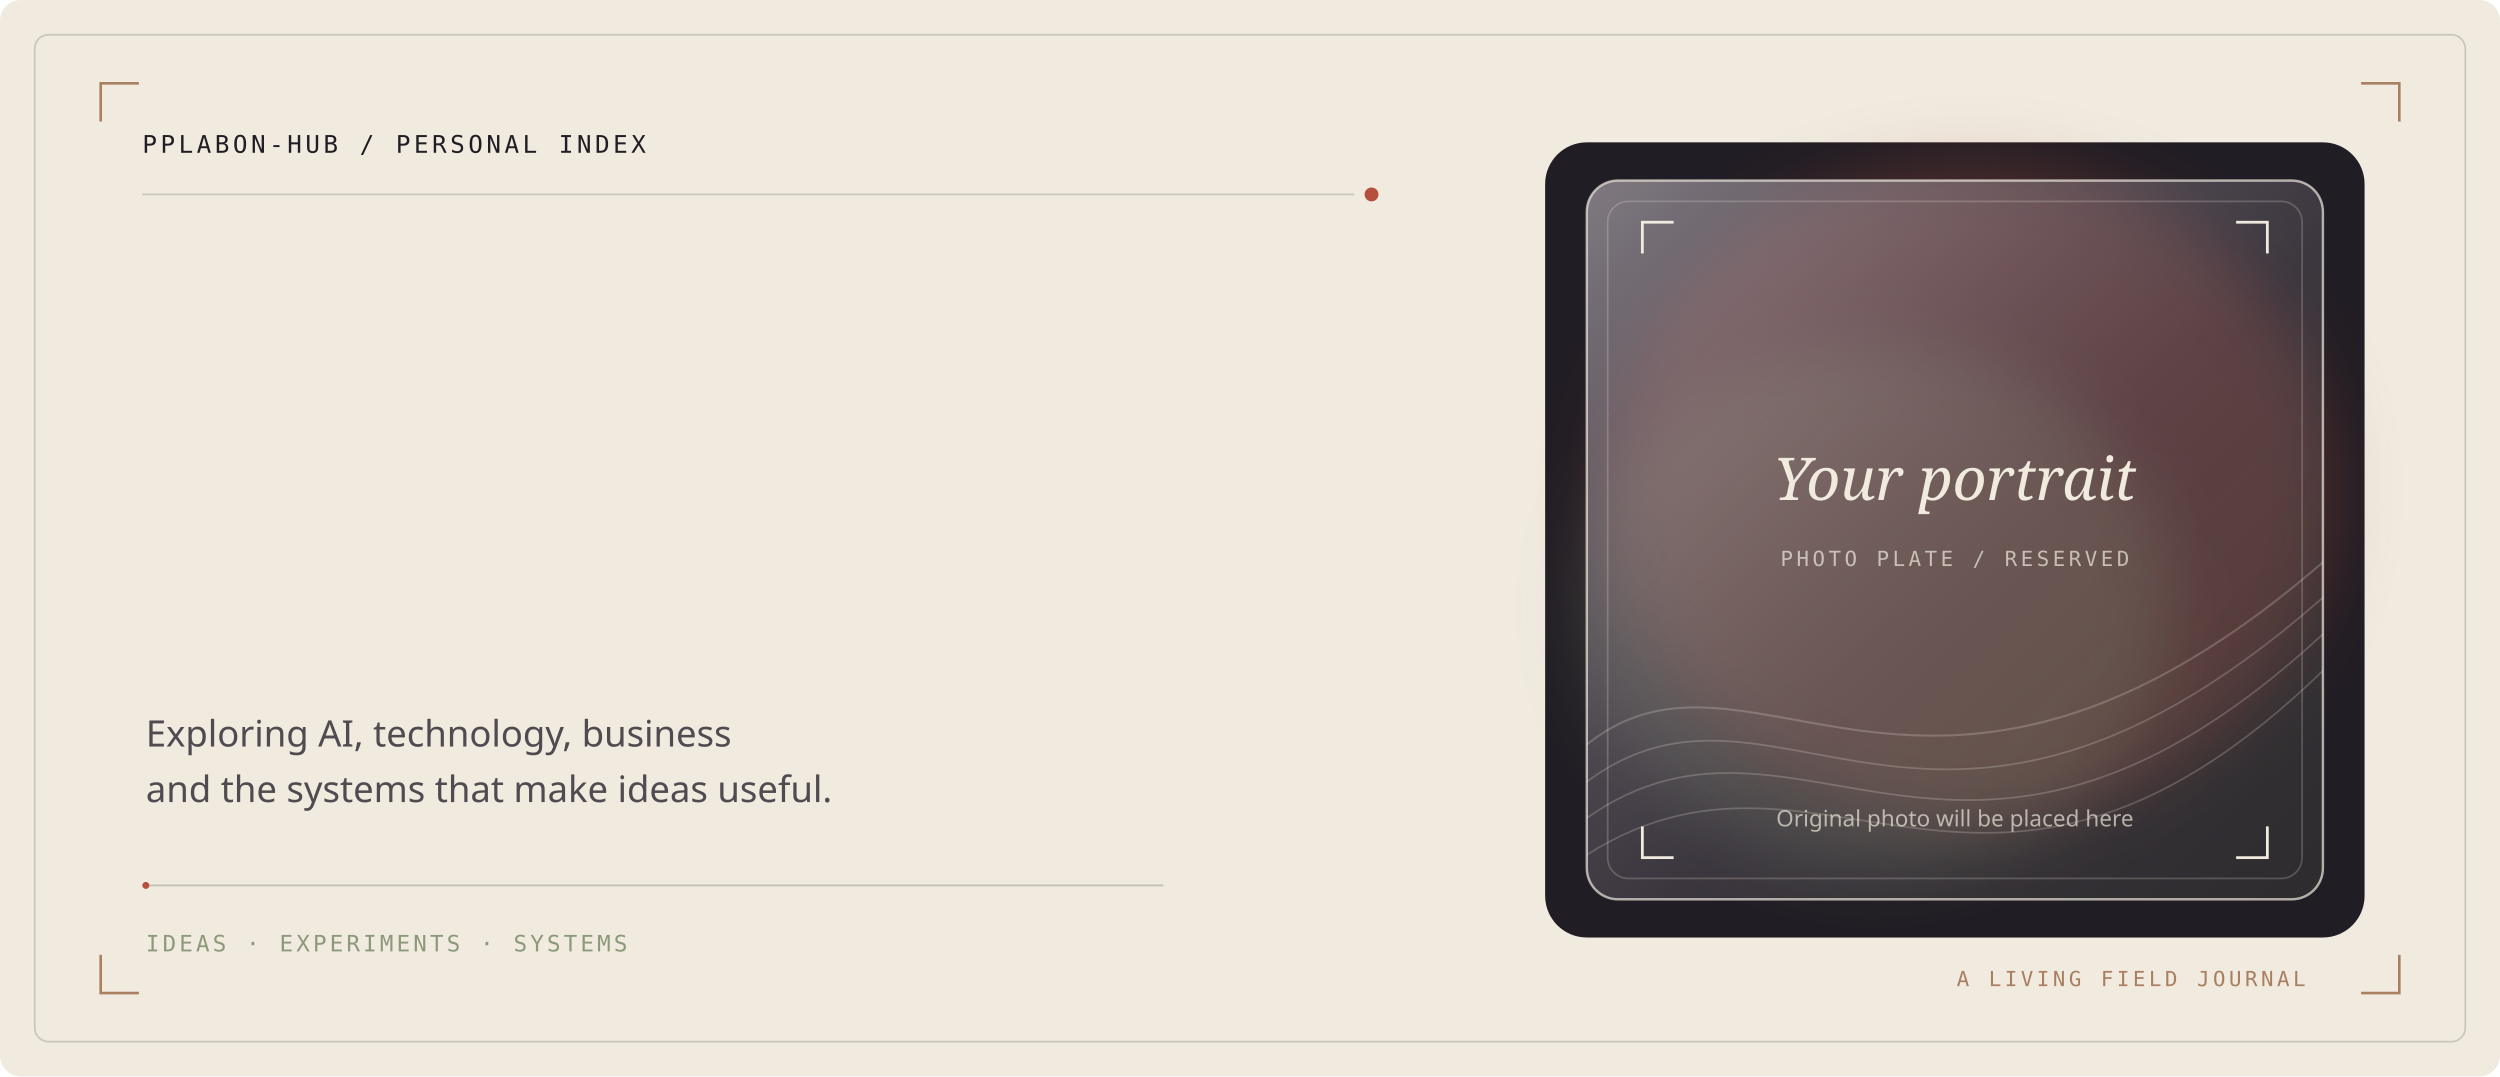
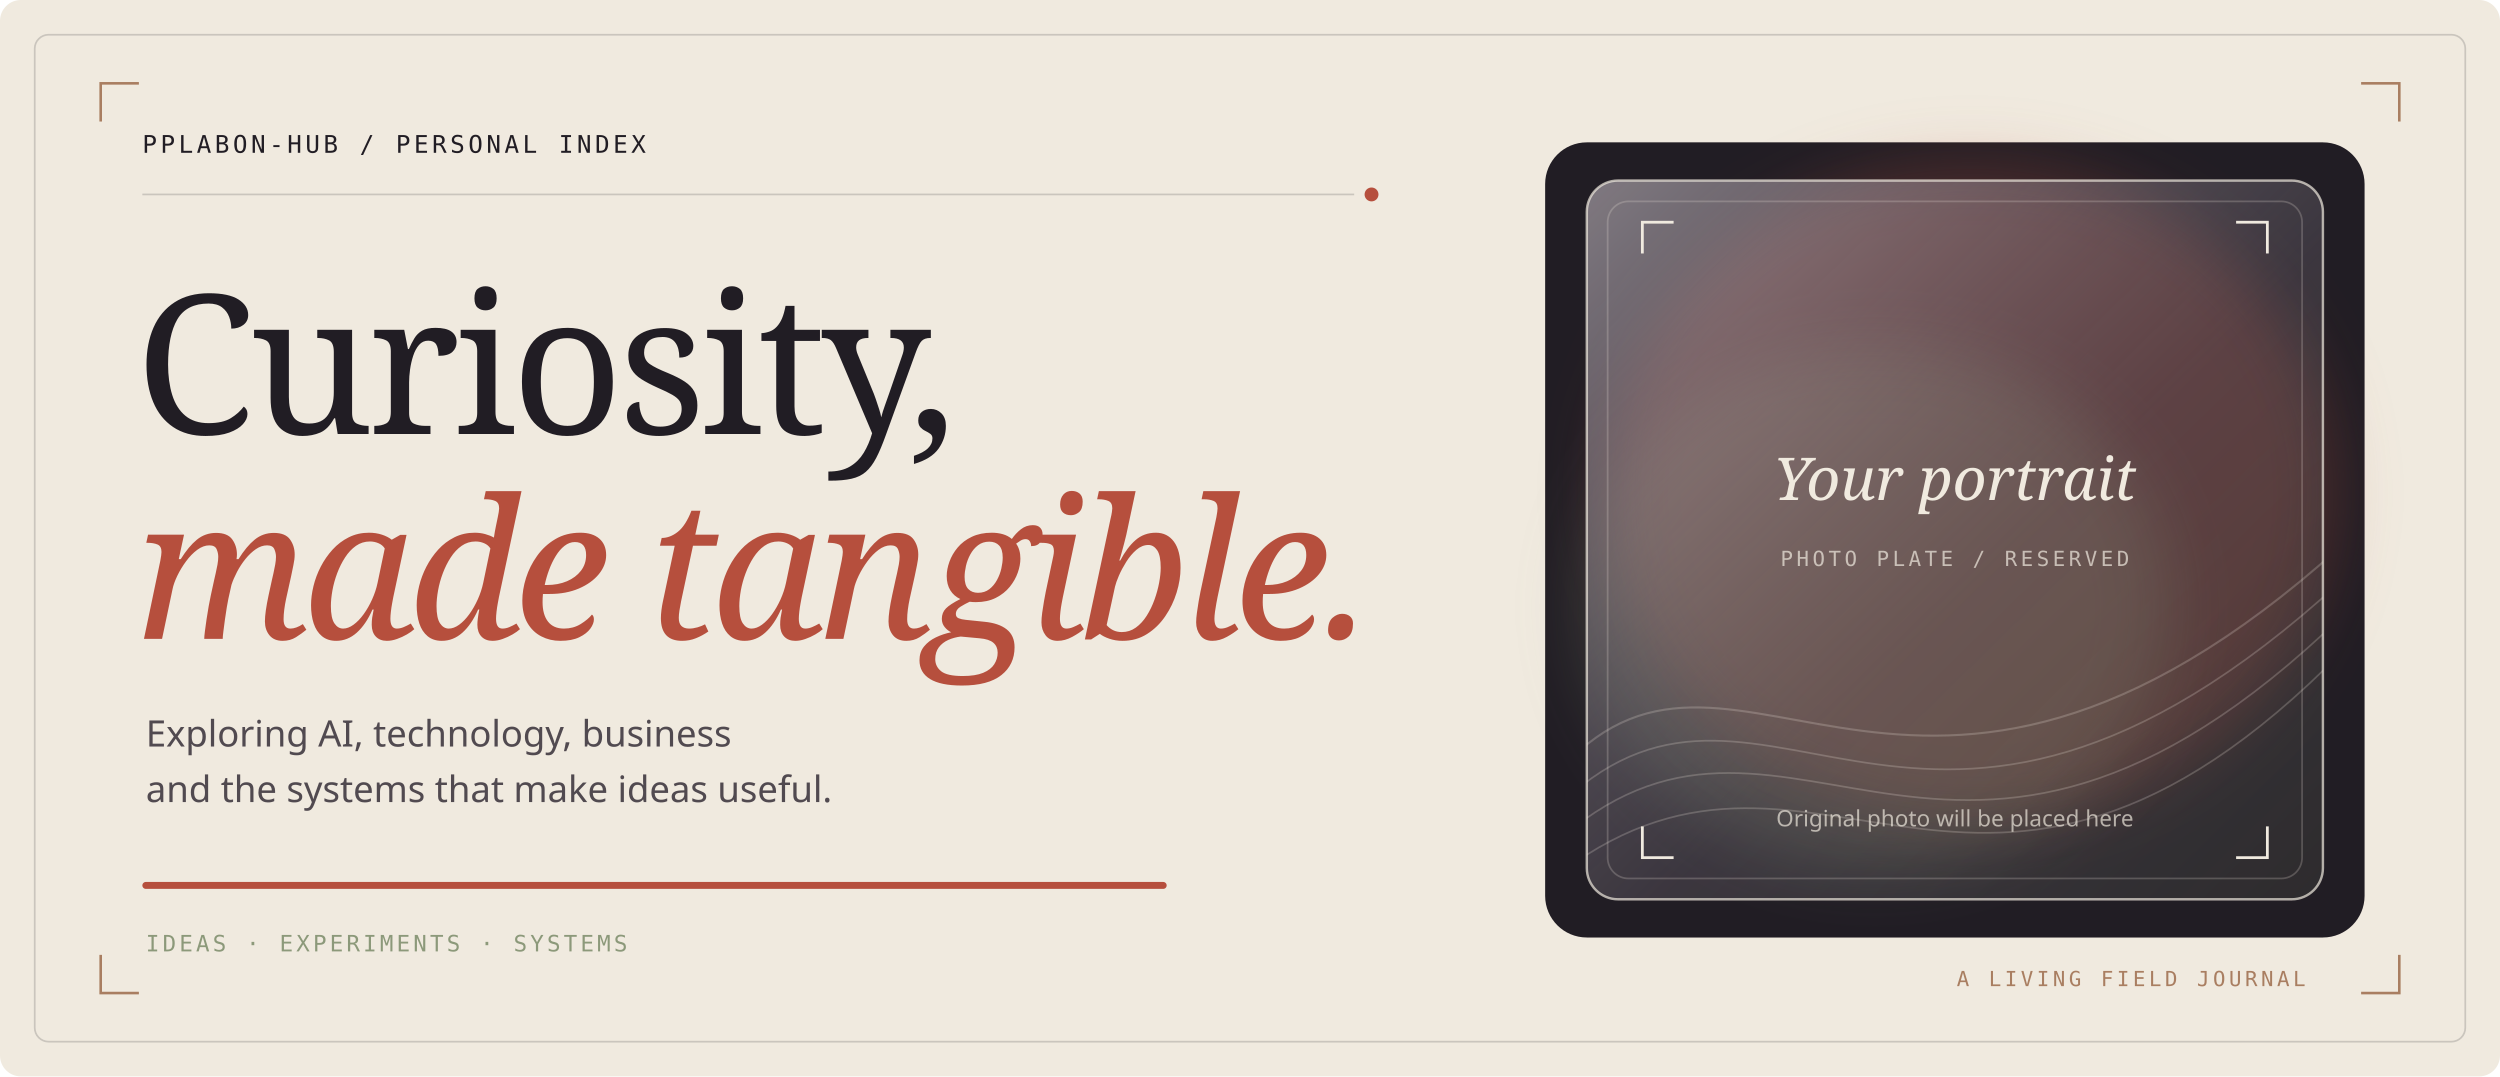
<svg xmlns="http://www.w3.org/2000/svg" viewBox="0 0 1440 620" role="img" aria-labelledby="title desc">
  <defs>
    <linearGradient id="glass" x1="0" y1="0" x2="1" y2="1">
      <stop offset="0" stop-color="#E7DDE5" stop-opacity=".48" />
      <stop offset=".55" stop-color="#AAA0AE" stop-opacity=".19" />
      <stop offset="1" stop-color="#8C997A" stop-opacity=".12" />
    </linearGradient>
    <filter id="soft" x="-30%" y="-30%" width="160%" height="160%">
      <feGaussianBlur stdDeviation="18" />
    </filter>
    <clipPath id="portraitClip">
      <rect x="914" y="104" width="424" height="414" rx="18" />
    </clipPath>
  </defs>
  <rect width="1440" height="620" rx="12" fill="#F0EADF" />
  <rect x="20" y="20" width="1400" height="580" rx="8" fill="none" stroke="#211D24" stroke-opacity=".18" />
  <path d="M58 70V48H80 M1360 48H1382V70 M58 550V572H80 M1360 572H1382V550" fill="none" stroke="#A97E61" stroke-width="1.5" />
  <text x="82" y="88" fill="#211D24" font-family="'IBM Plex Mono', monospace" font-size="14" letter-spacing="2">PPLABON-HUB  /  PERSONAL INDEX</text>
  <path d="M82 112H780" stroke="#211D24" stroke-opacity=".18" />
  <circle cx="790" cy="112" r="4" fill="#B64F3D" />
  <g fill="#211D24" font-family="'Fraunces', Georgia, serif">
-     <text x="78" y="250" font-size="112" letter-spacing="-3" opacity="0">
+     <text x="78" y="250" font-size="112" letter-spacing="-3" opacity="1">
    Curiosity,
    <animate attributeName="opacity" values="0;1;1" keyTimes="0;.15;1" dur="7s" repeatCount="indefinite" />
      <animateTransform attributeName="transform" type="translate" values="0 24;0 0;0 0" keyTimes="0;.15;1" dur="7s" repeatCount="indefinite" />
    </text>
-     <text x="78" y="368" font-size="112" letter-spacing="-4" font-style="italic" fill="#B64F3D" opacity="0">
+     <text x="78" y="368" font-size="112" letter-spacing="-4" font-style="italic" fill="#B64F3D" opacity="1">
    made tangible.
    <animate attributeName="opacity" values="0;1;1" keyTimes="0;.28;1" dur="7s" repeatCount="indefinite" />
      <animateTransform attributeName="transform" type="translate" values="0 30;0 0;0 0" keyTimes="0;.28;1" dur="7s" repeatCount="indefinite" />
    </text>
  </g>
  <text x="84" y="430" fill="#514A50" font-family="'Manrope', sans-serif" font-size="21">Exploring AI, technology, business</text>
  <text x="84" y="462" fill="#514A50" font-family="'Manrope', sans-serif" font-size="21">and the systems that make ideas useful.</text>
  <path d="M84 510H670" stroke="#211D24" stroke-opacity=".22" stroke-width="1" />
-   <path d="M84 510H84" stroke="#B64F3D" stroke-width="4" stroke-linecap="round">
+   <path d="M84 510H670" stroke="#B64F3D" stroke-width="4" stroke-linecap="round">
    <animate attributeName="d" values="M84 510H84;M84 510H670;M84 510H670" keyTimes="0;.42;1" dur="7s" repeatCount="indefinite" />
  </path>
  <text x="84" y="548" fill="#8C997A" font-family="'IBM Plex Mono', monospace" font-size="13" letter-spacing="1.8">IDEAS  ·  EXPERIMENTS  ·  SYSTEMS</text>
  <rect x="890" y="82" width="472" height="458" rx="24" fill="#211D24" />
  <ellipse cx="1135" cy="284" rx="210" ry="190" fill="#B64F3D" opacity=".28" filter="url(#soft)">
    <animate attributeName="cx" values="1112;1158;1112" dur="12s" repeatCount="indefinite" />
  </ellipse>
  <ellipse cx="1080" cy="350" rx="170" ry="150" fill="#8C997A" opacity=".22" filter="url(#soft)" />
  <rect x="914" y="104" width="424" height="414" rx="18" fill="url(#glass)" stroke="#F0EADF" stroke-opacity=".7" stroke-width="1.4" />
  <rect x="926" y="116" width="400" height="390" rx="12" fill="none" stroke="#F0EADF" stroke-opacity=".22" />
  <g clip-path="url(#portraitClip)" fill="none" stroke="#F0EADF" stroke-opacity=".22">
    <path d="M900 442C1002 332 1106 542 1360 304" stroke-width="1.2" />
    <path d="M900 462C1020 350 1110 562 1360 324" stroke-width="1" />
    <path d="M900 482C1034 368 1128 578 1360 344" stroke-width="1" />
    <path d="M900 502C1050 390 1144 594 1360 364" stroke-width="1" />
  </g>
  <path d="M946 146V128H964 M1288 128H1306V146 M946 476V494H964 M1288 494H1306V476" fill="none" stroke="#F0EADF" stroke-width="1.6" />
  <text x="1126" y="288" text-anchor="middle" fill="#F0EADF" font-family="'Fraunces', Georgia, serif" font-size="34" font-style="italic">Your portrait</text>
  <text x="1126" y="326" text-anchor="middle" fill="#F0EADF" opacity=".7" font-family="'IBM Plex Mono', monospace" font-size="12" letter-spacing="2">PHOTO PLATE  /  RESERVED</text>
  <text x="1126" y="476" text-anchor="middle" fill="#F0EADF" opacity=".68" font-family="'Manrope', sans-serif" font-size="13">Original photo will be placed here</text>
  <text x="1328" y="568" text-anchor="end" fill="#A97E61" font-family="'IBM Plex Mono', monospace" font-size="12" letter-spacing="2">A LIVING FIELD JOURNAL</text>
</svg>
